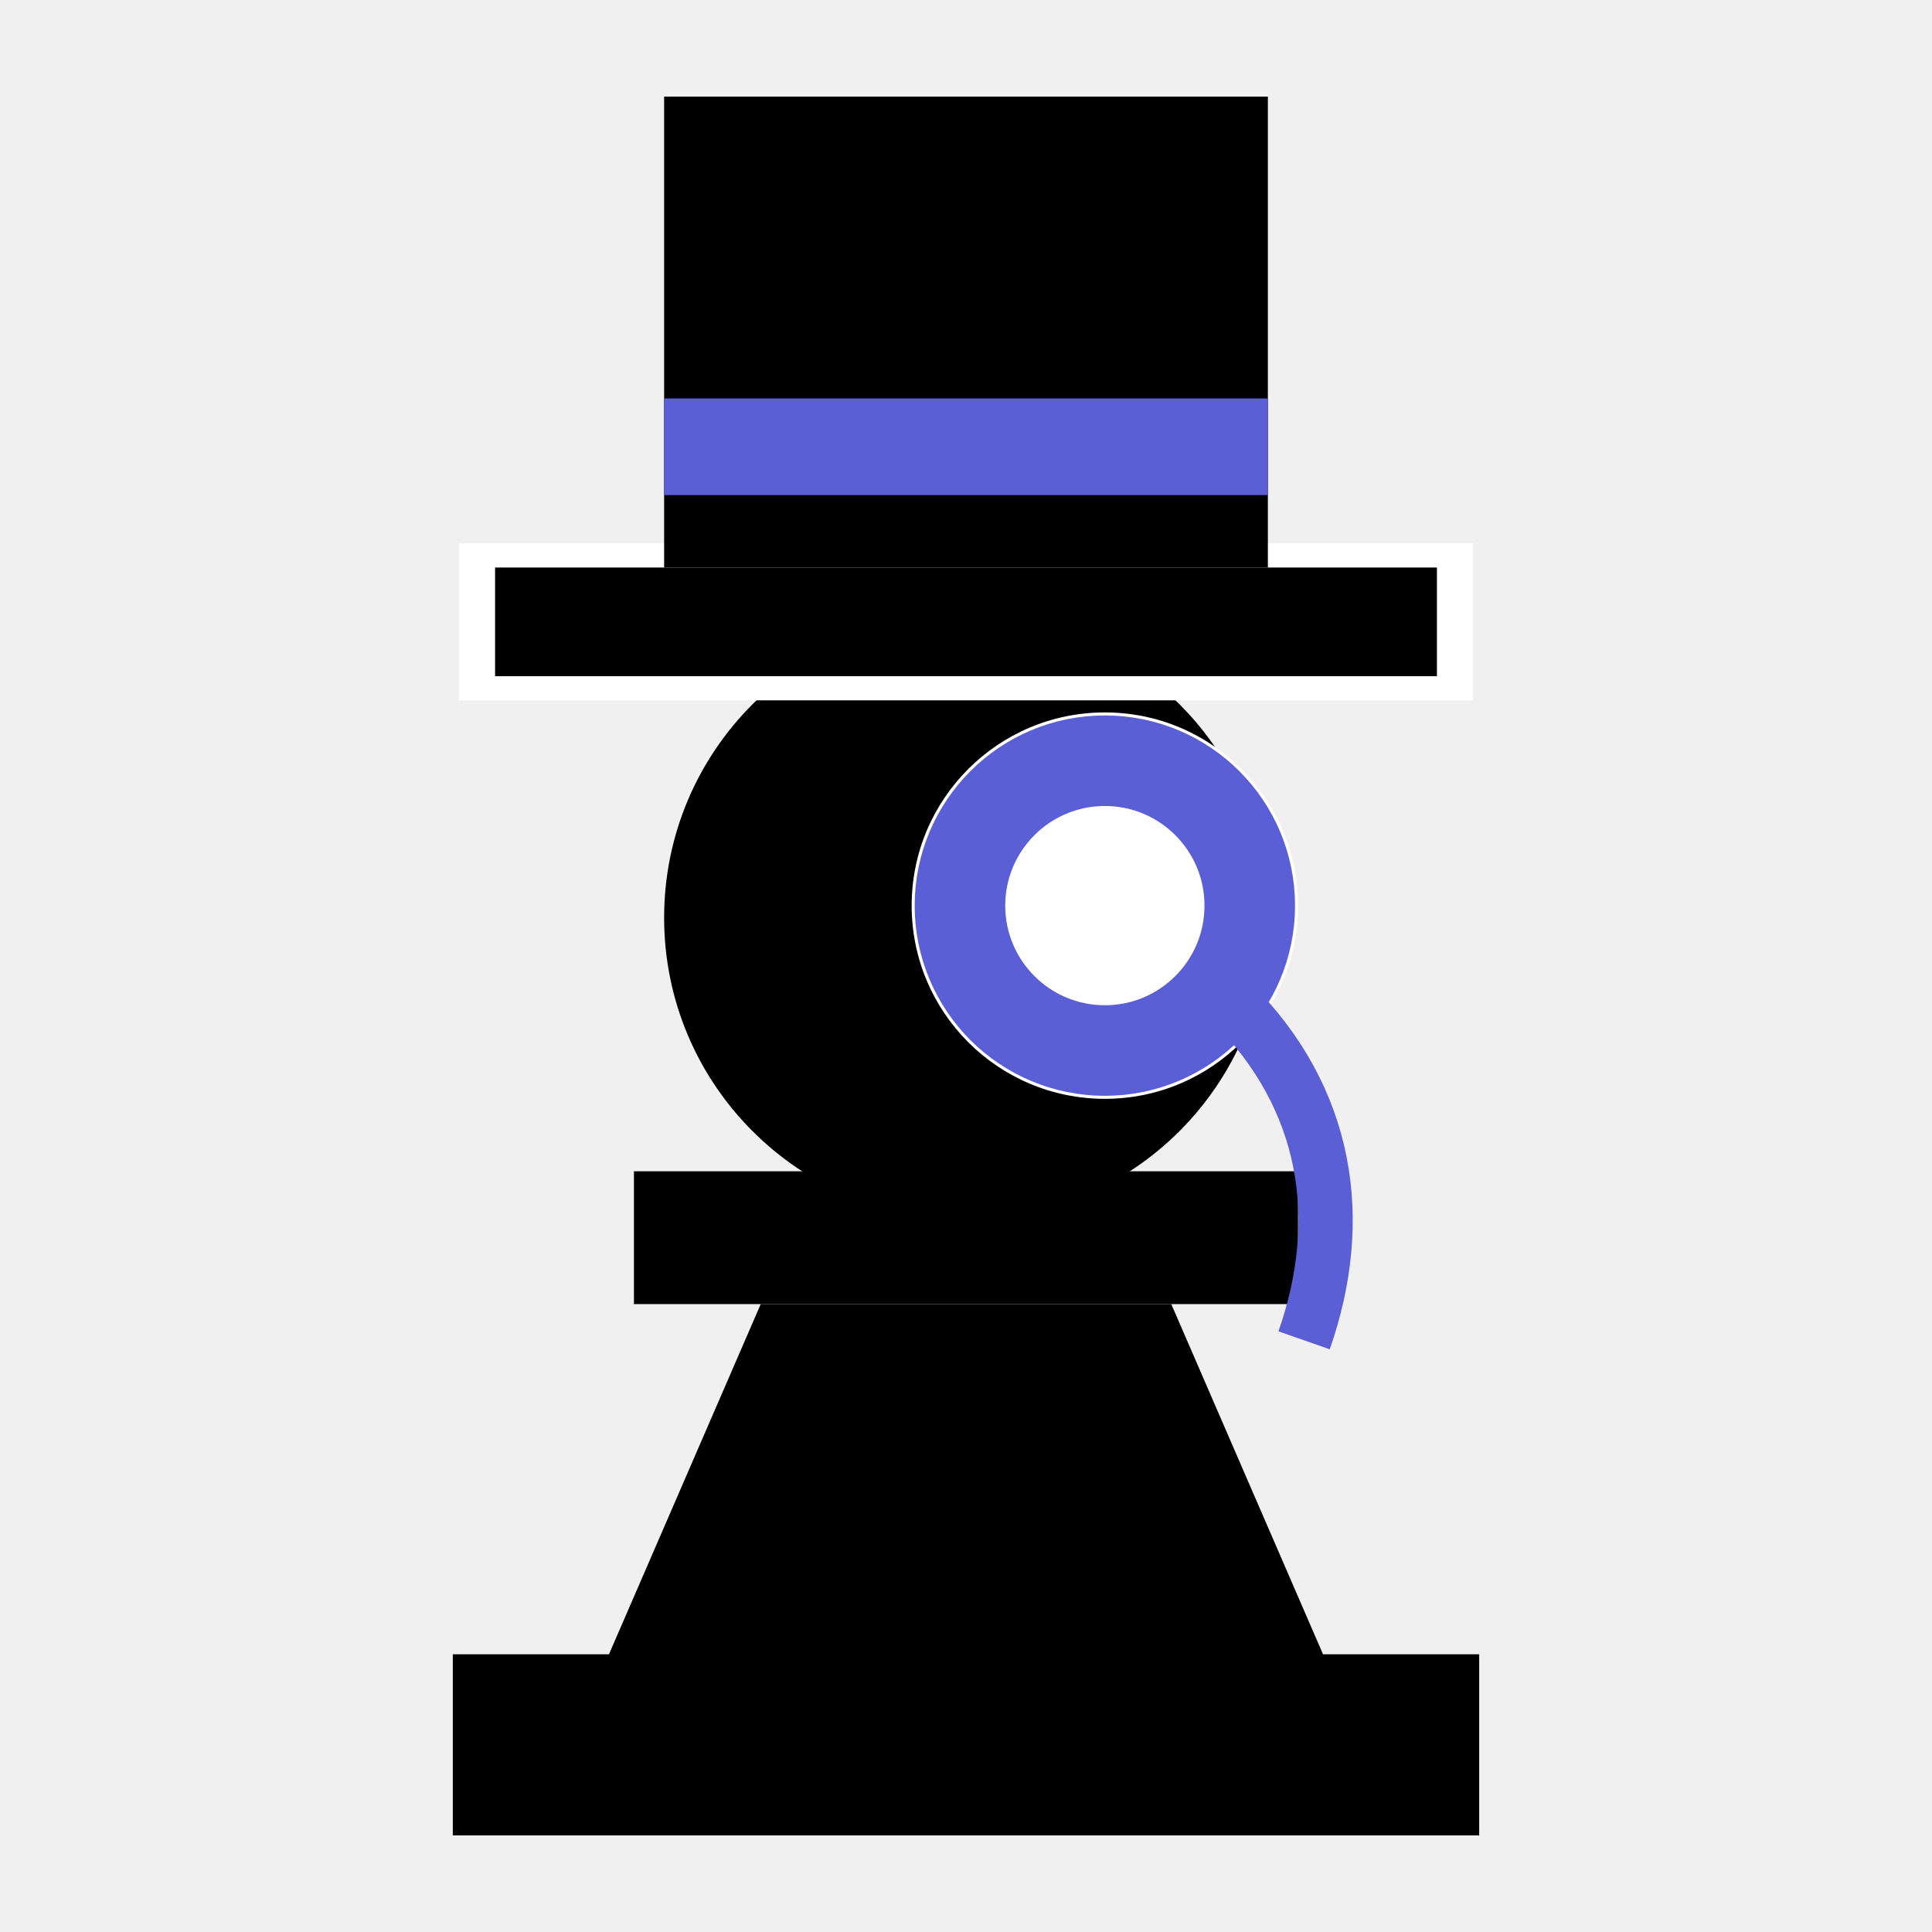
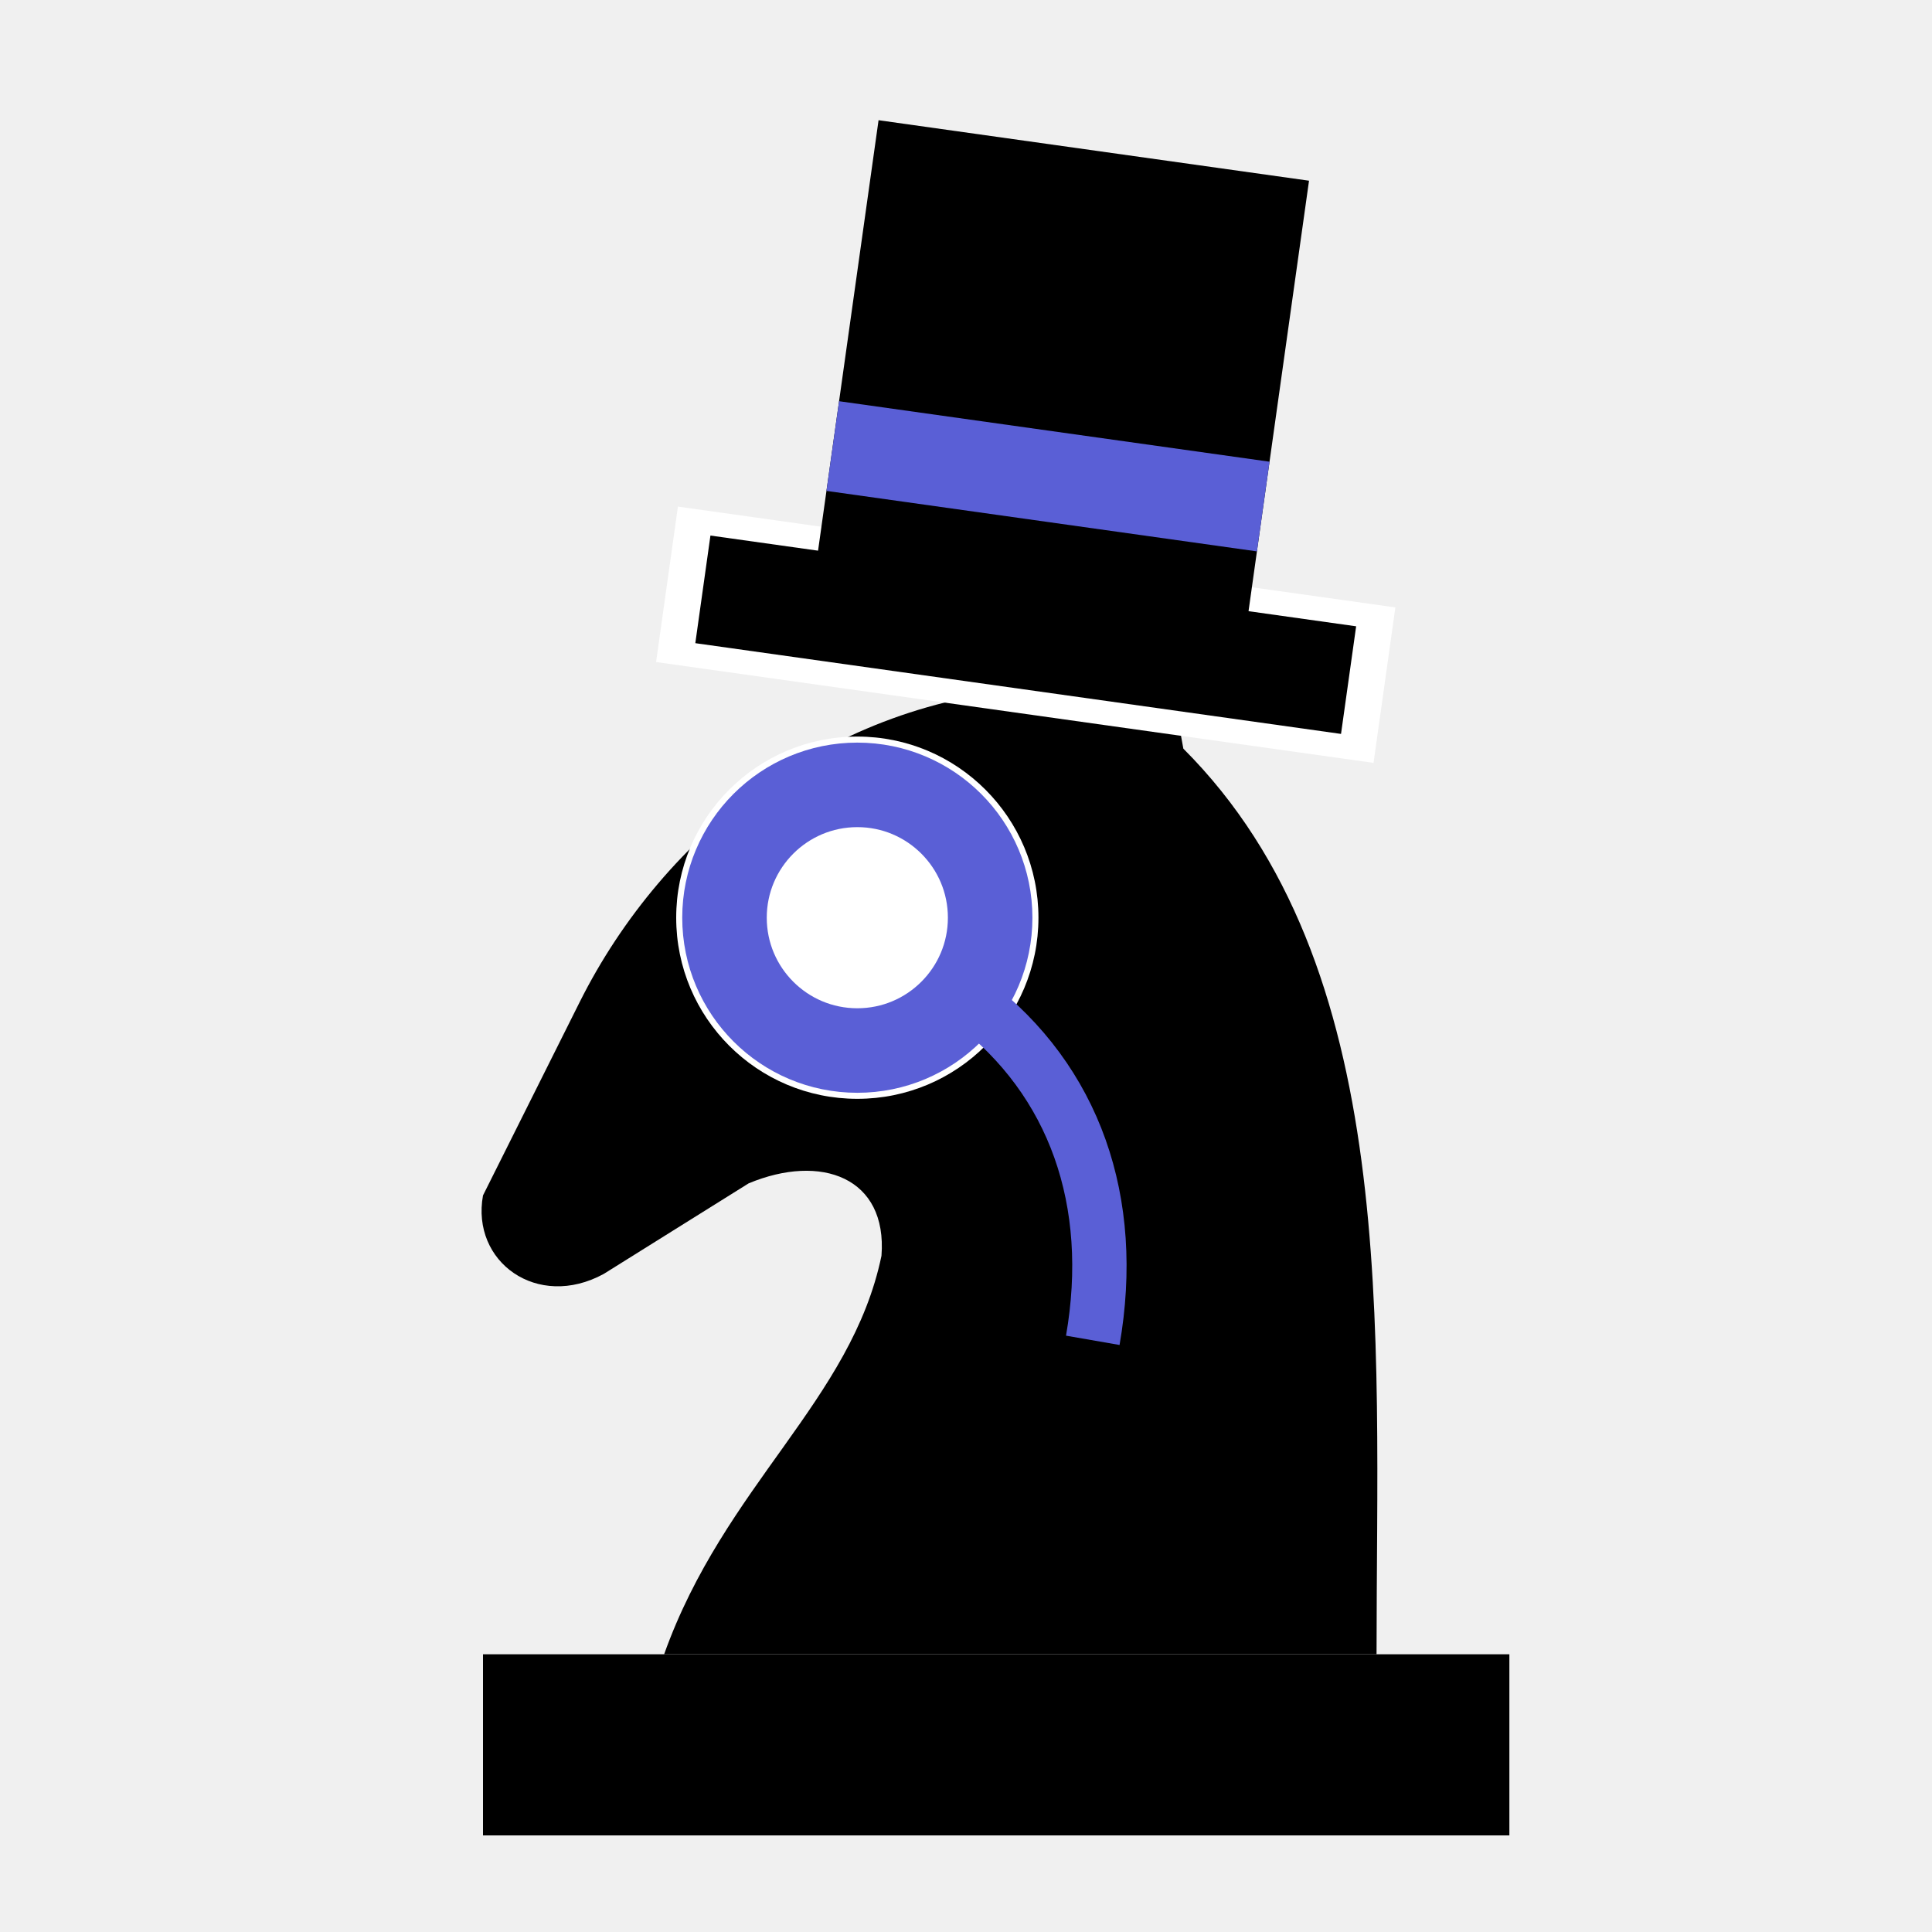
<svg xmlns="http://www.w3.org/2000/svg" viewBox="0 0 32 32">
  <style>
-     .ink { fill: #000; } .gap { fill: #fff; } .line { stroke: #000; }
+     .ink { fill: #000; } .gap { fill: #fff; }
    .accent { fill: #5a5fd6; } .ring { stroke: #5a5fd6; }
    @media (prefers-color-scheme: dark) {
-       .ink { fill: #f2f2f2; } .gap { fill: #0e0e10; } .line { stroke: #f2f2f2; }
+       .ink { fill: #f2f2f2; } .gap { fill: #0e0e10; }
      .accent { fill: #8f95ff; } .ring { stroke: #8f95ff; }
    }
  </style>
-   <circle class="ink" cx="16" cy="15.2" r="5" />
-   <rect class="ink" x="10.5" y="19.4" width="11" height="2.2" />
-   <path class="ink" d="M12.6 21.6h6.8l2.6 6H10z" />
-   <rect class="ink" x="7.5" y="27.4" width="17" height="3" />
-   <rect class="gap" x="7.6" y="9" width="16.8" height="2.6" />
-   <rect class="ink" x="8.2" y="9.4" width="15.6" height="1.8" />
-   <rect class="ink" x="11" y="1.6" width="10" height="7.8" />
-   <rect class="accent" x="11" y="6.6" width="10" height="1.6" />
-   <circle class="gap" cx="18.3" cy="15" r="3.2" />
-   <circle class="ring" cx="18.3" cy="15" r="2.4" fill="none" stroke-width="1.5" />
-   <path class="ring" d="M20.4 16.6c1.6 1.6 1.9 3.6 1.2 5.6" fill="none" stroke-width="0.9" />
+   <path class="ink" d="M11 27.4H22.8C22.8 22 23.2 16 19.6 12.4L19.2 10.2L17.2 11.4C13.8 11.6 11 13.8 9.6 16.6L8 19.8C7.8 20.9 8.9 21.7 10 21.1L12.4 19.6C13.6 19.1 14.7 19.5 14.6 20.8C14.1 23.2 12 24.6 11 27.4Z" />
+   <rect class="ink" x="8" y="27.4" width="17" height="3" />
+   <g transform="translate(0 1) rotate(8 17 8)">
+     <rect class="gap" x="11.2" y="8.2" width="12" height="2.6" />
+     <rect class="ink" x="11.8" y="8.6" width="10.8" height="1.8" />
+     <rect class="ink" x="13.6" y="1.4" width="7.2" height="7.4" />
+     <rect class="accent" x="13.6" y="6.1" width="7.2" height="1.5" />
+   </g>
+   <circle class="gap" cx="14.2" cy="15.2" r="3" />
+   <circle class="ring" cx="14.2" cy="15.2" r="2.2" fill="none" stroke-width="1.4" />
+   <path class="ring" d="M16.1 16.6c1.7 1.3 2.4 3.3 2 5.6" fill="none" stroke-width="0.9" />
</svg>
